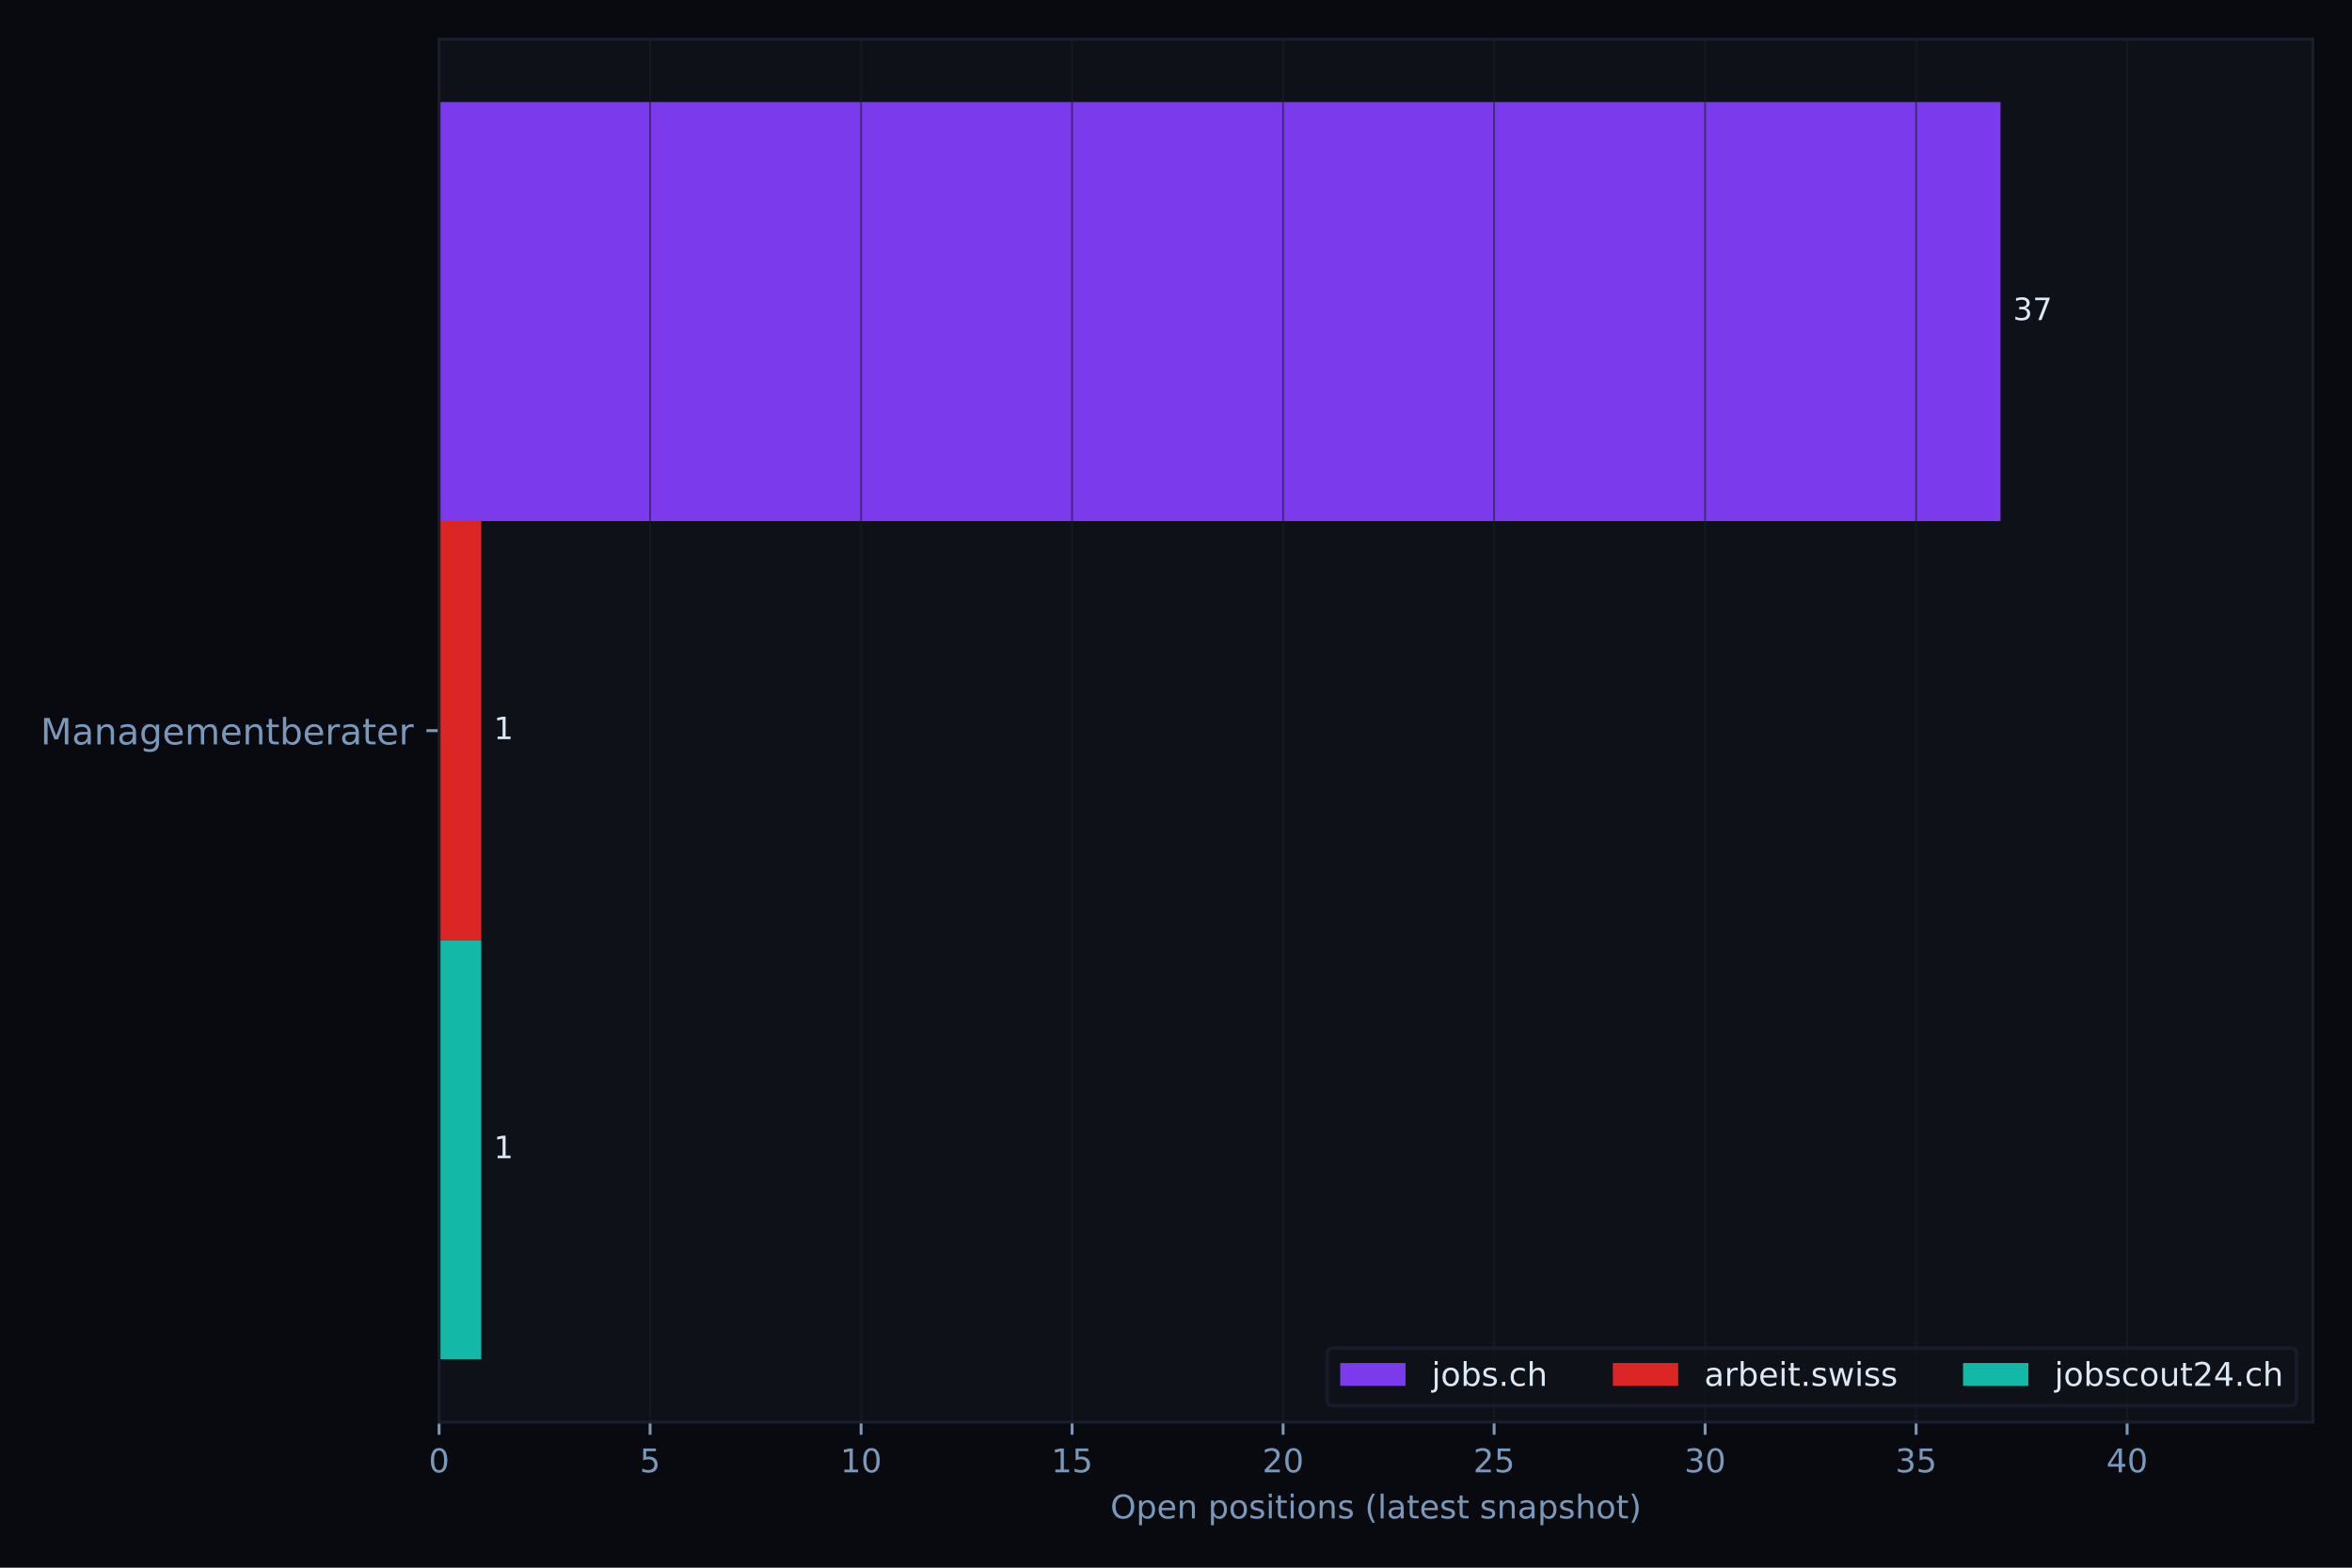
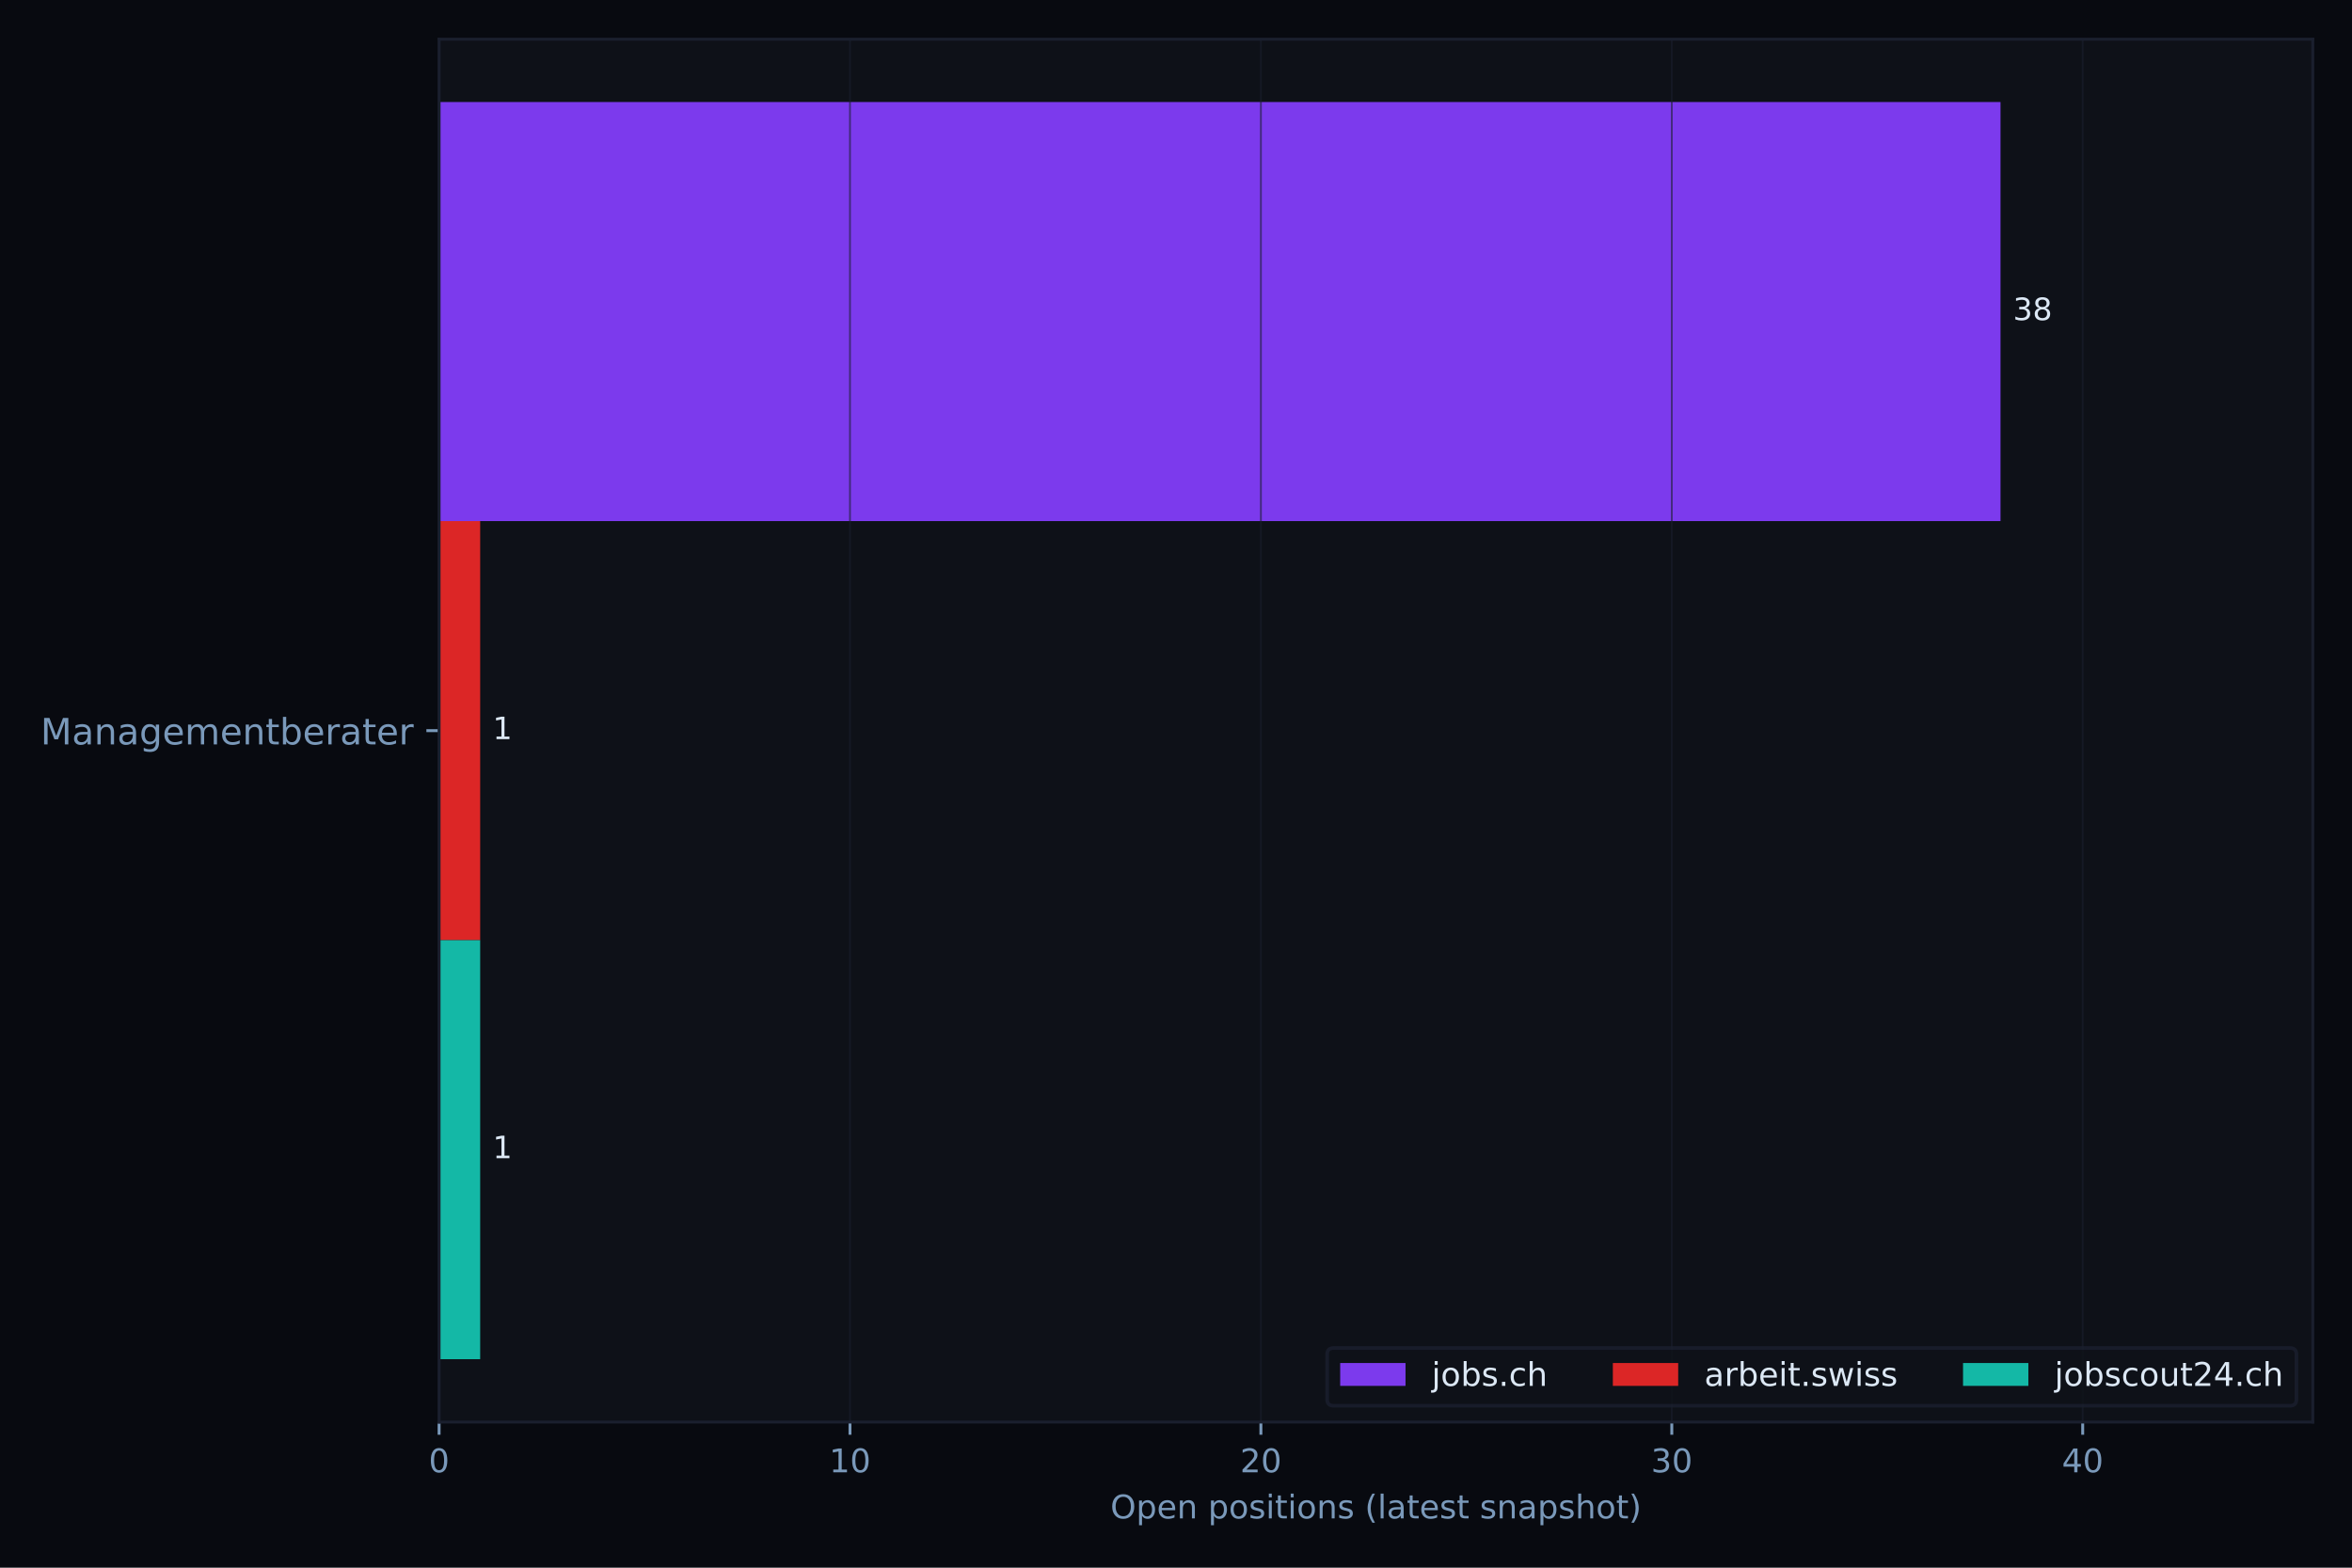
<svg xmlns="http://www.w3.org/2000/svg" xmlns:xlink="http://www.w3.org/1999/xlink" width="648pt" height="432pt" viewBox="0 0 648 432" version="1.1">
  <defs>
    <style type="text/css">*{stroke-linejoin: round; stroke-linecap: butt}</style>
  </defs>
  <g id="figure_1">
    <g id="patch_1">
      <path d="M 0 432  L 648 432  L 648 0  L 0 0  z " style="fill: #080a10" />
    </g>
    <g id="axes_1">
      <g id="patch_2">
        <path d="M 120.973 391.873  L 637.2 391.873  L 637.2 10.8  L 120.973 10.8  z " style="fill: #0e1118" />
      </g>
      <g id="patch_3">
        <path d="M 120.973 28.121  L 551.162 28.121  L 551.162 143.598  L 120.973 143.598  z " clip-path="url(#pd82a28cc03)" style="fill: #7c3aed" />
      </g>
      <g id="patch_4">
-         <path d="M 120.973 143.598  L 132.599 143.598  L 132.599 259.075  L 120.973 259.075  z " clip-path="url(#pd82a28cc03)" style="fill: #dc2626" />
+         <path d="M 120.973 143.598  L 132.294 143.598  L 132.294 259.075  L 120.973 259.075  z " clip-path="url(#pd82a28cc03)" style="fill: #dc2626" />
      </g>
      <g id="patch_5">
-         <path d="M 120.973 259.075  L 132.599 259.075  L 132.599 374.551  L 120.973 374.551  z " clip-path="url(#pd82a28cc03)" style="fill: #14b8a6" />
+         <path d="M 120.973 259.075  L 132.294 259.075  L 132.294 374.551  L 120.973 374.551  z " clip-path="url(#pd82a28cc03)" style="fill: #14b8a6" />
      </g>
      <g id="matplotlib.axis_1">
        <g id="xtick_1">
          <g id="line2d_1">
            <path d="M 120.973 391.873  L 120.973 10.8  " clip-path="url(#pd82a28cc03)" style="fill: none; stroke: #1a1f2e; stroke-opacity: 0.6; stroke-width: 0.5; stroke-linecap: square" />
          </g>
          <g id="line2d_2">
            <defs>
              <path id="mff3be124f5" d="M 0 0  L 0 3.5  " style="stroke: #7a99ba; stroke-width: 0.8" />
            </defs>
            <g>
              <use xlink:href="#mff3be124f5" x="120.973" y="391.873" style="fill: #7a99ba; stroke: #7a99ba; stroke-width: 0.8" />
            </g>
          </g>
          <g id="text_1">
            <g style="fill: #7a99ba" transform="translate(118.1096 405.7113) scale(0.09 -0.09)">
              <defs>
                <path id="DejaVuSans-30" d="M 2034 4250  Q 1547 4250 1301 3770  Q 1056 3291 1056 2328  Q 1056 1369 1301 889  Q 1547 409 2034 409  Q 2525 409 2770 889  Q 3016 1369 3016 2328  Q 3016 3291 2770 3770  Q 2525 4250 2034 4250  z M 2034 4750  Q 2819 4750 3233 4129  Q 3647 3509 3647 2328  Q 3647 1150 3233 529  Q 2819 -91 2034 -91  Q 1250 -91 836 529  Q 422 1150 422 2328  Q 422 3509 836 4129  Q 1250 4750 2034 4750  z " transform="scale(0.015625)" />
              </defs>
              <use xlink:href="#DejaVuSans-30" />
            </g>
          </g>
        </g>
        <g id="xtick_2">
          <g id="line2d_3">
-             <path d="M 179.106 391.873  L 179.106 10.8  " clip-path="url(#pd82a28cc03)" style="fill: none; stroke: #1a1f2e; stroke-opacity: 0.6; stroke-width: 0.5; stroke-linecap: square" />
+             <path d="M 234.18 391.873  L 234.18 10.8  " clip-path="url(#pd82a28cc03)" style="fill: none; stroke: #1a1f2e; stroke-opacity: 0.6; stroke-width: 0.5; stroke-linecap: square" />
          </g>
          <g id="line2d_4">
            <g>
-               <use xlink:href="#mff3be124f5" x="179.106" y="391.873" style="fill: #7a99ba; stroke: #7a99ba; stroke-width: 0.8" />
+               <use xlink:href="#mff3be124f5" x="234.18" y="391.873" style="fill: #7a99ba; stroke: #7a99ba; stroke-width: 0.8" />
            </g>
          </g>
          <g id="text_2">
-             <g style="fill: #7a99ba" transform="translate(176.2433 405.7113) scale(0.09 -0.09)">
-               <defs>
-                 <path id="DejaVuSans-35" d="M 691 4666  L 3169 4666  L 3169 4134  L 1269 4134  L 1269 2991  Q 1406 3038 1543 3061  Q 1681 3084 1819 3084  Q 2600 3084 3056 2656  Q 3513 2228 3513 1497  Q 3513 744 3044 326  Q 2575 -91 1722 -91  Q 1428 -91 1123 -41  Q 819 9 494 109  L 494 744  Q 775 591 1075 516  Q 1375 441 1709 441  Q 2250 441 2565 725  Q 2881 1009 2881 1497  Q 2881 1984 2565 2268  Q 2250 2553 1709 2553  Q 1456 2553 1204 2497  Q 953 2441 691 2322  L 691 4666  z " transform="scale(0.015625)" />
-               </defs>
-               <use xlink:href="#DejaVuSans-35" />
+             <g style="fill: #7a99ba" transform="translate(228.4542 405.7113) scale(0.09 -0.09)">
+               <defs>
+                 <path id="DejaVuSans-31" d="M 794 531  L 1825 531  L 1825 4091  L 703 3866  L 703 4441  L 1819 4666  L 2450 4666  L 2450 531  L 3481 531  L 3481 0  L 794 0  L 794 531  z " transform="scale(0.015625)" />
+               </defs>
+               <use xlink:href="#DejaVuSans-31" />
+               <use xlink:href="#DejaVuSans-30" x="63.623" />
            </g>
          </g>
        </g>
        <g id="xtick_3">
          <g id="line2d_5">
-             <path d="M 237.24 391.873  L 237.24 10.8  " clip-path="url(#pd82a28cc03)" style="fill: none; stroke: #1a1f2e; stroke-opacity: 0.6; stroke-width: 0.5; stroke-linecap: square" />
+             <path d="M 347.388 391.873  L 347.388 10.8  " clip-path="url(#pd82a28cc03)" style="fill: none; stroke: #1a1f2e; stroke-opacity: 0.6; stroke-width: 0.5; stroke-linecap: square" />
          </g>
          <g id="line2d_6">
            <g>
-               <use xlink:href="#mff3be124f5" x="237.24" y="391.873" style="fill: #7a99ba; stroke: #7a99ba; stroke-width: 0.8" />
+               <use xlink:href="#mff3be124f5" x="347.388" y="391.873" style="fill: #7a99ba; stroke: #7a99ba; stroke-width: 0.8" />
            </g>
          </g>
          <g id="text_3">
-             <g style="fill: #7a99ba" transform="translate(231.5139 405.7113) scale(0.09 -0.09)">
-               <defs>
-                 <path id="DejaVuSans-31" d="M 794 531  L 1825 531  L 1825 4091  L 703 3866  L 703 4441  L 1819 4666  L 2450 4666  L 2450 531  L 3481 531  L 3481 0  L 794 0  L 794 531  z " transform="scale(0.015625)" />
-               </defs>
-               <use xlink:href="#DejaVuSans-31" />
+             <g style="fill: #7a99ba" transform="translate(341.6619 405.7113) scale(0.09 -0.09)">
+               <defs>
+                 <path id="DejaVuSans-32" d="M 1228 531  L 3431 531  L 3431 0  L 469 0  L 469 531  Q 828 903 1448 1529  Q 2069 2156 2228 2338  Q 2531 2678 2651 2914  Q 2772 3150 2772 3378  Q 2772 3750 2511 3984  Q 2250 4219 1831 4219  Q 1534 4219 1204 4116  Q 875 4013 500 3803  L 500 4441  Q 881 4594 1212 4672  Q 1544 4750 1819 4750  Q 2544 4750 2975 4387  Q 3406 4025 3406 3419  Q 3406 3131 3298 2873  Q 3191 2616 2906 2266  Q 2828 2175 2409 1742  Q 1991 1309 1228 531  z " transform="scale(0.015625)" />
+               </defs>
+               <use xlink:href="#DejaVuSans-32" />
              <use xlink:href="#DejaVuSans-30" x="63.623" />
            </g>
          </g>
        </g>
        <g id="xtick_4">
          <g id="line2d_7">
-             <path d="M 295.374 391.873  L 295.374 10.8  " clip-path="url(#pd82a28cc03)" style="fill: none; stroke: #1a1f2e; stroke-opacity: 0.6; stroke-width: 0.5; stroke-linecap: square" />
+             <path d="M 460.596 391.873  L 460.596 10.8  " clip-path="url(#pd82a28cc03)" style="fill: none; stroke: #1a1f2e; stroke-opacity: 0.6; stroke-width: 0.5; stroke-linecap: square" />
          </g>
          <g id="line2d_8">
            <g>
-               <use xlink:href="#mff3be124f5" x="295.374" y="391.873" style="fill: #7a99ba; stroke: #7a99ba; stroke-width: 0.8" />
+               <use xlink:href="#mff3be124f5" x="460.596" y="391.873" style="fill: #7a99ba; stroke: #7a99ba; stroke-width: 0.8" />
            </g>
          </g>
          <g id="text_4">
-             <g style="fill: #7a99ba" transform="translate(289.6476 405.7113) scale(0.09 -0.09)">
-               <use xlink:href="#DejaVuSans-31" />
-               <use xlink:href="#DejaVuSans-35" x="63.623" />
+             <g style="fill: #7a99ba" transform="translate(454.8697 405.7113) scale(0.09 -0.09)">
+               <defs>
+                 <path id="DejaVuSans-33" d="M 2597 2516  Q 3050 2419 3304 2112  Q 3559 1806 3559 1356  Q 3559 666 3084 287  Q 2609 -91 1734 -91  Q 1441 -91 1130 -33  Q 819 25 488 141  L 488 750  Q 750 597 1062 519  Q 1375 441 1716 441  Q 2309 441 2620 675  Q 2931 909 2931 1356  Q 2931 1769 2642 2001  Q 2353 2234 1838 2234  L 1294 2234  L 1294 2753  L 1863 2753  Q 2328 2753 2575 2939  Q 2822 3125 2822 3475  Q 2822 3834 2567 4026  Q 2313 4219 1838 4219  Q 1578 4219 1281 4162  Q 984 4106 628 3988  L 628 4550  Q 988 4650 1302 4700  Q 1616 4750 1894 4750  Q 2613 4750 3031 4423  Q 3450 4097 3450 3541  Q 3450 3153 3228 2886  Q 3006 2619 2597 2516  z " transform="scale(0.015625)" />
+               </defs>
+               <use xlink:href="#DejaVuSans-33" />
+               <use xlink:href="#DejaVuSans-30" x="63.623" />
            </g>
          </g>
        </g>
        <g id="xtick_5">
          <g id="line2d_9">
-             <path d="M 353.508 391.873  L 353.508 10.8  " clip-path="url(#pd82a28cc03)" style="fill: none; stroke: #1a1f2e; stroke-opacity: 0.6; stroke-width: 0.5; stroke-linecap: square" />
+             <path d="M 573.804 391.873  L 573.804 10.8  " clip-path="url(#pd82a28cc03)" style="fill: none; stroke: #1a1f2e; stroke-opacity: 0.6; stroke-width: 0.5; stroke-linecap: square" />
          </g>
          <g id="line2d_10">
            <g>
-               <use xlink:href="#mff3be124f5" x="353.508" y="391.873" style="fill: #7a99ba; stroke: #7a99ba; stroke-width: 0.8" />
+               <use xlink:href="#mff3be124f5" x="573.804" y="391.873" style="fill: #7a99ba; stroke: #7a99ba; stroke-width: 0.8" />
            </g>
          </g>
          <g id="text_5">
-             <g style="fill: #7a99ba" transform="translate(347.7813 405.7113) scale(0.09 -0.09)">
-               <defs>
-                 <path id="DejaVuSans-32" d="M 1228 531  L 3431 531  L 3431 0  L 469 0  L 469 531  Q 828 903 1448 1529  Q 2069 2156 2228 2338  Q 2531 2678 2651 2914  Q 2772 3150 2772 3378  Q 2772 3750 2511 3984  Q 2250 4219 1831 4219  Q 1534 4219 1204 4116  Q 875 4013 500 3803  L 500 4441  Q 881 4594 1212 4672  Q 1544 4750 1819 4750  Q 2544 4750 2975 4387  Q 3406 4025 3406 3419  Q 3406 3131 3298 2873  Q 3191 2616 2906 2266  Q 2828 2175 2409 1742  Q 1991 1309 1228 531  z " transform="scale(0.015625)" />
-               </defs>
-               <use xlink:href="#DejaVuSans-32" />
-               <use xlink:href="#DejaVuSans-30" x="63.623" />
-             </g>
-           </g>
-         </g>
-         <g id="xtick_6">
-           <g id="line2d_11">
-             <path d="M 411.641 391.873  L 411.641 10.8  " clip-path="url(#pd82a28cc03)" style="fill: none; stroke: #1a1f2e; stroke-opacity: 0.6; stroke-width: 0.5; stroke-linecap: square" />
-           </g>
-           <g id="line2d_12">
-             <g>
-               <use xlink:href="#mff3be124f5" x="411.641" y="391.873" style="fill: #7a99ba; stroke: #7a99ba; stroke-width: 0.8" />
-             </g>
-           </g>
-           <g id="text_6">
-             <g style="fill: #7a99ba" transform="translate(405.915 405.7113) scale(0.09 -0.09)">
-               <use xlink:href="#DejaVuSans-32" />
-               <use xlink:href="#DejaVuSans-35" x="63.623" />
-             </g>
-           </g>
-         </g>
-         <g id="xtick_7">
-           <g id="line2d_13">
-             <path d="M 469.775 391.873  L 469.775 10.8  " clip-path="url(#pd82a28cc03)" style="fill: none; stroke: #1a1f2e; stroke-opacity: 0.6; stroke-width: 0.5; stroke-linecap: square" />
-           </g>
-           <g id="line2d_14">
-             <g>
-               <use xlink:href="#mff3be124f5" x="469.775" y="391.873" style="fill: #7a99ba; stroke: #7a99ba; stroke-width: 0.8" />
-             </g>
-           </g>
-           <g id="text_7">
-             <g style="fill: #7a99ba" transform="translate(464.0487 405.7113) scale(0.09 -0.09)">
-               <defs>
-                 <path id="DejaVuSans-33" d="M 2597 2516  Q 3050 2419 3304 2112  Q 3559 1806 3559 1356  Q 3559 666 3084 287  Q 2609 -91 1734 -91  Q 1441 -91 1130 -33  Q 819 25 488 141  L 488 750  Q 750 597 1062 519  Q 1375 441 1716 441  Q 2309 441 2620 675  Q 2931 909 2931 1356  Q 2931 1769 2642 2001  Q 2353 2234 1838 2234  L 1294 2234  L 1294 2753  L 1863 2753  Q 2328 2753 2575 2939  Q 2822 3125 2822 3475  Q 2822 3834 2567 4026  Q 2313 4219 1838 4219  Q 1578 4219 1281 4162  Q 984 4106 628 3988  L 628 4550  Q 988 4650 1302 4700  Q 1616 4750 1894 4750  Q 2613 4750 3031 4423  Q 3450 4097 3450 3541  Q 3450 3153 3228 2886  Q 3006 2619 2597 2516  z " transform="scale(0.015625)" />
-               </defs>
-               <use xlink:href="#DejaVuSans-33" />
-               <use xlink:href="#DejaVuSans-30" x="63.623" />
-             </g>
-           </g>
-         </g>
-         <g id="xtick_8">
-           <g id="line2d_15">
-             <path d="M 527.909 391.873  L 527.909 10.8  " clip-path="url(#pd82a28cc03)" style="fill: none; stroke: #1a1f2e; stroke-opacity: 0.6; stroke-width: 0.5; stroke-linecap: square" />
-           </g>
-           <g id="line2d_16">
-             <g>
-               <use xlink:href="#mff3be124f5" x="527.909" y="391.873" style="fill: #7a99ba; stroke: #7a99ba; stroke-width: 0.8" />
-             </g>
-           </g>
-           <g id="text_8">
-             <g style="fill: #7a99ba" transform="translate(522.1824 405.7113) scale(0.09 -0.09)">
-               <use xlink:href="#DejaVuSans-33" />
-               <use xlink:href="#DejaVuSans-35" x="63.623" />
-             </g>
-           </g>
-         </g>
-         <g id="xtick_9">
-           <g id="line2d_17">
-             <path d="M 586.042 391.873  L 586.042 10.8  " clip-path="url(#pd82a28cc03)" style="fill: none; stroke: #1a1f2e; stroke-opacity: 0.6; stroke-width: 0.5; stroke-linecap: square" />
-           </g>
-           <g id="line2d_18">
-             <g>
-               <use xlink:href="#mff3be124f5" x="586.042" y="391.873" style="fill: #7a99ba; stroke: #7a99ba; stroke-width: 0.8" />
-             </g>
-           </g>
-           <g id="text_9">
-             <g style="fill: #7a99ba" transform="translate(580.3161 405.7113) scale(0.09 -0.09)">
+             <g style="fill: #7a99ba" transform="translate(568.0774 405.7113) scale(0.09 -0.09)">
              <defs>
                <path id="DejaVuSans-34" d="M 2419 4116  L 825 1625  L 2419 1625  L 2419 4116  z M 2253 4666  L 3047 4666  L 3047 1625  L 3713 1625  L 3713 1100  L 3047 1100  L 3047 0  L 2419 0  L 2419 1100  L 313 1100  L 313 1709  L 2253 4666  z " transform="scale(0.015625)" />
              </defs>
              <use xlink:href="#DejaVuSans-34" />
              <use xlink:href="#DejaVuSans-30" x="63.623" />
            </g>
          </g>
        </g>
-         <g id="text_10">
+         <g id="text_6">
          <g style="fill: #7a99ba" transform="translate(305.9227 418.4216) scale(0.09 -0.09)">
            <defs>
              <path id="DejaVuSans-4f" d="M 2522 4238  Q 1834 4238 1429 3725  Q 1025 3213 1025 2328  Q 1025 1447 1429 934  Q 1834 422 2522 422  Q 3209 422 3611 934  Q 4013 1447 4013 2328  Q 4013 3213 3611 3725  Q 3209 4238 2522 4238  z M 2522 4750  Q 3503 4750 4090 4092  Q 4678 3434 4678 2328  Q 4678 1225 4090 567  Q 3503 -91 2522 -91  Q 1538 -91 948 565  Q 359 1222 359 2328  Q 359 3434 948 4092  Q 1538 4750 2522 4750  z " transform="scale(0.015625)" />
              <path id="DejaVuSans-70" d="M 1159 525  L 1159 -1331  L 581 -1331  L 581 3500  L 1159 3500  L 1159 2969  Q 1341 3281 1617 3432  Q 1894 3584 2278 3584  Q 2916 3584 3314 3078  Q 3713 2572 3713 1747  Q 3713 922 3314 415  Q 2916 -91 2278 -91  Q 1894 -91 1617 61  Q 1341 213 1159 525  z M 3116 1747  Q 3116 2381 2855 2742  Q 2594 3103 2138 3103  Q 1681 3103 1420 2742  Q 1159 2381 1159 1747  Q 1159 1113 1420 752  Q 1681 391 2138 391  Q 2594 391 2855 752  Q 3116 1113 3116 1747  z " transform="scale(0.015625)" />
              <path id="DejaVuSans-65" d="M 3597 1894  L 3597 1613  L 953 1613  Q 991 1019 1311 708  Q 1631 397 2203 397  Q 2534 397 2845 478  Q 3156 559 3463 722  L 3463 178  Q 3153 47 2828 -22  Q 2503 -91 2169 -91  Q 1331 -91 842 396  Q 353 884 353 1716  Q 353 2575 817 3079  Q 1281 3584 2069 3584  Q 2775 3584 3186 3129  Q 3597 2675 3597 1894  z M 3022 2063  Q 3016 2534 2758 2815  Q 2500 3097 2075 3097  Q 1594 3097 1305 2825  Q 1016 2553 972 2059  L 3022 2063  z " transform="scale(0.015625)" />
              <path id="DejaVuSans-6e" d="M 3513 2113  L 3513 0  L 2938 0  L 2938 2094  Q 2938 2591 2744 2837  Q 2550 3084 2163 3084  Q 1697 3084 1428 2787  Q 1159 2491 1159 1978  L 1159 0  L 581 0  L 581 3500  L 1159 3500  L 1159 2956  Q 1366 3272 1645 3428  Q 1925 3584 2291 3584  Q 2894 3584 3203 3211  Q 3513 2838 3513 2113  z " transform="scale(0.015625)" />
              <path id="DejaVuSans-20" transform="scale(0.015625)" />
              <path id="DejaVuSans-6f" d="M 1959 3097  Q 1497 3097 1228 2736  Q 959 2375 959 1747  Q 959 1119 1226 758  Q 1494 397 1959 397  Q 2419 397 2687 759  Q 2956 1122 2956 1747  Q 2956 2369 2687 2733  Q 2419 3097 1959 3097  z M 1959 3584  Q 2709 3584 3137 3096  Q 3566 2609 3566 1747  Q 3566 888 3137 398  Q 2709 -91 1959 -91  Q 1206 -91 779 398  Q 353 888 353 1747  Q 353 2609 779 3096  Q 1206 3584 1959 3584  z " transform="scale(0.015625)" />
              <path id="DejaVuSans-73" d="M 2834 3397  L 2834 2853  Q 2591 2978 2328 3040  Q 2066 3103 1784 3103  Q 1356 3103 1142 2972  Q 928 2841 928 2578  Q 928 2378 1081 2264  Q 1234 2150 1697 2047  L 1894 2003  Q 2506 1872 2764 1633  Q 3022 1394 3022 966  Q 3022 478 2636 193  Q 2250 -91 1575 -91  Q 1294 -91 989 -36  Q 684 19 347 128  L 347 722  Q 666 556 975 473  Q 1284 391 1588 391  Q 1994 391 2212 530  Q 2431 669 2431 922  Q 2431 1156 2273 1281  Q 2116 1406 1581 1522  L 1381 1569  Q 847 1681 609 1914  Q 372 2147 372 2553  Q 372 3047 722 3315  Q 1072 3584 1716 3584  Q 2034 3584 2315 3537  Q 2597 3491 2834 3397  z " transform="scale(0.015625)" />
              <path id="DejaVuSans-69" d="M 603 3500  L 1178 3500  L 1178 0  L 603 0  L 603 3500  z M 603 4863  L 1178 4863  L 1178 4134  L 603 4134  L 603 4863  z " transform="scale(0.015625)" />
              <path id="DejaVuSans-74" d="M 1172 4494  L 1172 3500  L 2356 3500  L 2356 3053  L 1172 3053  L 1172 1153  Q 1172 725 1289 603  Q 1406 481 1766 481  L 2356 481  L 2356 0  L 1766 0  Q 1100 0 847 248  Q 594 497 594 1153  L 594 3053  L 172 3053  L 172 3500  L 594 3500  L 594 4494  L 1172 4494  z " transform="scale(0.015625)" />
              <path id="DejaVuSans-28" d="M 1984 4856  Q 1566 4138 1362 3434  Q 1159 2731 1159 2009  Q 1159 1288 1364 580  Q 1569 -128 1984 -844  L 1484 -844  Q 1016 -109 783 600  Q 550 1309 550 2009  Q 550 2706 781 3412  Q 1013 4119 1484 4856  L 1984 4856  z " transform="scale(0.015625)" />
              <path id="DejaVuSans-6c" d="M 603 4863  L 1178 4863  L 1178 0  L 603 0  L 603 4863  z " transform="scale(0.015625)" />
              <path id="DejaVuSans-61" d="M 2194 1759  Q 1497 1759 1228 1600  Q 959 1441 959 1056  Q 959 750 1161 570  Q 1363 391 1709 391  Q 2188 391 2477 730  Q 2766 1069 2766 1631  L 2766 1759  L 2194 1759  z M 3341 1997  L 3341 0  L 2766 0  L 2766 531  Q 2569 213 2275 61  Q 1981 -91 1556 -91  Q 1019 -91 701 211  Q 384 513 384 1019  Q 384 1609 779 1909  Q 1175 2209 1959 2209  L 2766 2209  L 2766 2266  Q 2766 2663 2505 2880  Q 2244 3097 1772 3097  Q 1472 3097 1187 3025  Q 903 2953 641 2809  L 641 3341  Q 956 3463 1253 3523  Q 1550 3584 1831 3584  Q 2591 3584 2966 3190  Q 3341 2797 3341 1997  z " transform="scale(0.015625)" />
              <path id="DejaVuSans-68" d="M 3513 2113  L 3513 0  L 2938 0  L 2938 2094  Q 2938 2591 2744 2837  Q 2550 3084 2163 3084  Q 1697 3084 1428 2787  Q 1159 2491 1159 1978  L 1159 0  L 581 0  L 581 4863  L 1159 4863  L 1159 2956  Q 1366 3272 1645 3428  Q 1925 3584 2291 3584  Q 2894 3584 3203 3211  Q 3513 2838 3513 2113  z " transform="scale(0.015625)" />
              <path id="DejaVuSans-29" d="M 513 4856  L 1013 4856  Q 1481 4119 1714 3412  Q 1947 2706 1947 2009  Q 1947 1309 1714 600  Q 1481 -109 1013 -844  L 513 -844  Q 928 -128 1133 580  Q 1338 1288 1338 2009  Q 1338 2731 1133 3434  Q 928 4138 513 4856  z " transform="scale(0.015625)" />
            </defs>
            <use xlink:href="#DejaVuSans-4f" />
            <use xlink:href="#DejaVuSans-70" x="78.711" />
            <use xlink:href="#DejaVuSans-65" x="142.188" />
            <use xlink:href="#DejaVuSans-6e" x="203.711" />
            <use xlink:href="#DejaVuSans-20" x="267.09" />
            <use xlink:href="#DejaVuSans-70" x="298.877" />
            <use xlink:href="#DejaVuSans-6f" x="362.354" />
            <use xlink:href="#DejaVuSans-73" x="423.535" />
            <use xlink:href="#DejaVuSans-69" x="475.635" />
            <use xlink:href="#DejaVuSans-74" x="503.418" />
            <use xlink:href="#DejaVuSans-69" x="542.627" />
            <use xlink:href="#DejaVuSans-6f" x="570.41" />
            <use xlink:href="#DejaVuSans-6e" x="631.592" />
            <use xlink:href="#DejaVuSans-73" x="694.971" />
            <use xlink:href="#DejaVuSans-20" x="747.07" />
            <use xlink:href="#DejaVuSans-28" x="778.857" />
            <use xlink:href="#DejaVuSans-6c" x="817.871" />
            <use xlink:href="#DejaVuSans-61" x="845.654" />
            <use xlink:href="#DejaVuSans-74" x="906.934" />
            <use xlink:href="#DejaVuSans-65" x="946.143" />
            <use xlink:href="#DejaVuSans-73" x="1007.666" />
            <use xlink:href="#DejaVuSans-74" x="1059.766" />
            <use xlink:href="#DejaVuSans-20" x="1098.975" />
            <use xlink:href="#DejaVuSans-73" x="1130.762" />
            <use xlink:href="#DejaVuSans-6e" x="1182.861" />
            <use xlink:href="#DejaVuSans-61" x="1246.24" />
            <use xlink:href="#DejaVuSans-70" x="1307.52" />
            <use xlink:href="#DejaVuSans-73" x="1370.996" />
            <use xlink:href="#DejaVuSans-68" x="1423.096" />
            <use xlink:href="#DejaVuSans-6f" x="1486.475" />
            <use xlink:href="#DejaVuSans-74" x="1547.656" />
            <use xlink:href="#DejaVuSans-29" x="1586.865" />
          </g>
        </g>
      </g>
      <g id="matplotlib.axis_2">
        <g id="ytick_1">
-           <g id="line2d_19">
+           <g id="line2d_11">
            <defs>
              <path id="mdf66c61492" d="M 0 0  L -3.5 0  " style="stroke: #7a99ba; stroke-width: 0.8" />
            </defs>
            <g>
              <use xlink:href="#mdf66c61492" x="120.973" y="201.336" style="fill: #7a99ba; stroke: #7a99ba; stroke-width: 0.8" />
            </g>
          </g>
-           <g id="text_11">
+           <g id="text_7">
            <g style="fill: #7a99ba" transform="translate(11.17273 205.1356) scale(0.1 -0.1)">
              <defs>
                <path id="DejaVuSans-4d" d="M 628 4666  L 1569 4666  L 2759 1491  L 3956 4666  L 4897 4666  L 4897 0  L 4281 0  L 4281 4097  L 3078 897  L 2444 897  L 1241 4097  L 1241 0  L 628 0  L 628 4666  z " transform="scale(0.015625)" />
                <path id="DejaVuSans-67" d="M 2906 1791  Q 2906 2416 2648 2759  Q 2391 3103 1925 3103  Q 1463 3103 1205 2759  Q 947 2416 947 1791  Q 947 1169 1205 825  Q 1463 481 1925 481  Q 2391 481 2648 825  Q 2906 1169 2906 1791  z M 3481 434  Q 3481 -459 3084 -895  Q 2688 -1331 1869 -1331  Q 1566 -1331 1297 -1286  Q 1028 -1241 775 -1147  L 775 -588  Q 1028 -725 1275 -790  Q 1522 -856 1778 -856  Q 2344 -856 2625 -561  Q 2906 -266 2906 331  L 2906 616  Q 2728 306 2450 153  Q 2172 0 1784 0  Q 1141 0 747 490  Q 353 981 353 1791  Q 353 2603 747 3093  Q 1141 3584 1784 3584  Q 2172 3584 2450 3431  Q 2728 3278 2906 2969  L 2906 3500  L 3481 3500  L 3481 434  z " transform="scale(0.015625)" />
                <path id="DejaVuSans-6d" d="M 3328 2828  Q 3544 3216 3844 3400  Q 4144 3584 4550 3584  Q 5097 3584 5394 3201  Q 5691 2819 5691 2113  L 5691 0  L 5113 0  L 5113 2094  Q 5113 2597 4934 2840  Q 4756 3084 4391 3084  Q 3944 3084 3684 2787  Q 3425 2491 3425 1978  L 3425 0  L 2847 0  L 2847 2094  Q 2847 2600 2669 2842  Q 2491 3084 2119 3084  Q 1678 3084 1418 2786  Q 1159 2488 1159 1978  L 1159 0  L 581 0  L 581 3500  L 1159 3500  L 1159 2956  Q 1356 3278 1631 3431  Q 1906 3584 2284 3584  Q 2666 3584 2933 3390  Q 3200 3197 3328 2828  z " transform="scale(0.015625)" />
                <path id="DejaVuSans-62" d="M 3116 1747  Q 3116 2381 2855 2742  Q 2594 3103 2138 3103  Q 1681 3103 1420 2742  Q 1159 2381 1159 1747  Q 1159 1113 1420 752  Q 1681 391 2138 391  Q 2594 391 2855 752  Q 3116 1113 3116 1747  z M 1159 2969  Q 1341 3281 1617 3432  Q 1894 3584 2278 3584  Q 2916 3584 3314 3078  Q 3713 2572 3713 1747  Q 3713 922 3314 415  Q 2916 -91 2278 -91  Q 1894 -91 1617 61  Q 1341 213 1159 525  L 1159 0  L 581 0  L 581 4863  L 1159 4863  L 1159 2969  z " transform="scale(0.015625)" />
                <path id="DejaVuSans-72" d="M 2631 2963  Q 2534 3019 2420 3045  Q 2306 3072 2169 3072  Q 1681 3072 1420 2755  Q 1159 2438 1159 1844  L 1159 0  L 581 0  L 581 3500  L 1159 3500  L 1159 2956  Q 1341 3275 1631 3429  Q 1922 3584 2338 3584  Q 2397 3584 2469 3576  Q 2541 3569 2628 3553  L 2631 2963  z " transform="scale(0.015625)" />
              </defs>
              <use xlink:href="#DejaVuSans-4d" />
              <use xlink:href="#DejaVuSans-61" x="86.279" />
              <use xlink:href="#DejaVuSans-6e" x="147.559" />
              <use xlink:href="#DejaVuSans-61" x="210.938" />
              <use xlink:href="#DejaVuSans-67" x="272.217" />
              <use xlink:href="#DejaVuSans-65" x="335.693" />
              <use xlink:href="#DejaVuSans-6d" x="397.217" />
              <use xlink:href="#DejaVuSans-65" x="494.629" />
              <use xlink:href="#DejaVuSans-6e" x="556.152" />
              <use xlink:href="#DejaVuSans-74" x="619.531" />
              <use xlink:href="#DejaVuSans-62" x="658.74" />
              <use xlink:href="#DejaVuSans-65" x="722.217" />
              <use xlink:href="#DejaVuSans-72" x="783.74" />
              <use xlink:href="#DejaVuSans-61" x="824.854" />
              <use xlink:href="#DejaVuSans-74" x="886.133" />
              <use xlink:href="#DejaVuSans-65" x="925.342" />
              <use xlink:href="#DejaVuSans-72" x="986.865" />
            </g>
          </g>
        </g>
      </g>
      <g id="patch_6">
        <path d="M 120.973 391.873  L 120.973 10.8  " style="fill: none; stroke: #1a1f2e; stroke-width: 0.8; stroke-linejoin: miter; stroke-linecap: square" />
      </g>
      <g id="patch_7">
        <path d="M 637.2 391.873  L 637.2 10.8  " style="fill: none; stroke: #1a1f2e; stroke-width: 0.8; stroke-linejoin: miter; stroke-linecap: square" />
      </g>
      <g id="patch_8">
        <path d="M 120.973 391.873  L 637.2 391.873  " style="fill: none; stroke: #1a1f2e; stroke-width: 0.8; stroke-linejoin: miter; stroke-linecap: square" />
      </g>
      <g id="patch_9">
        <path d="M 120.973 10.8  L 637.2 10.8  " style="fill: none; stroke: #1a1f2e; stroke-width: 0.8; stroke-linejoin: miter; stroke-linecap: square" />
      </g>
-       <g id="text_12">
+       <g id="text_8">
        <g style="fill: #dce8f5" transform="translate(554.6036 88.20525) scale(0.085 -0.085)">
          <defs>
-             <path id="DejaVuSans-37" d="M 525 4666  L 3525 4666  L 3525 4397  L 1831 0  L 1172 0  L 2766 4134  L 525 4134  L 525 4666  z " transform="scale(0.015625)" />
+             <path id="DejaVuSans-38" d="M 2034 2216  Q 1584 2216 1326 1975  Q 1069 1734 1069 1313  Q 1069 891 1326 650  Q 1584 409 2034 409  Q 2484 409 2743 651  Q 3003 894 3003 1313  Q 3003 1734 2745 1975  Q 2488 2216 2034 2216  z M 1403 2484  Q 997 2584 770 2862  Q 544 3141 544 3541  Q 544 4100 942 4425  Q 1341 4750 2034 4750  Q 2731 4750 3128 4425  Q 3525 4100 3525 3541  Q 3525 3141 3298 2862  Q 3072 2584 2669 2484  Q 3125 2378 3379 2068  Q 3634 1759 3634 1313  Q 3634 634 3220 271  Q 2806 -91 2034 -91  Q 1263 -91 848 271  Q 434 634 434 1313  Q 434 1759 690 2068  Q 947 2378 1403 2484  z M 1172 3481  Q 1172 3119 1398 2916  Q 1625 2713 2034 2713  Q 2441 2713 2670 2916  Q 2900 3119 2900 3481  Q 2900 3844 2670 4047  Q 2441 4250 2034 4250  Q 1625 4250 1398 4047  Q 1172 3844 1172 3481  z " transform="scale(0.015625)" />
          </defs>
          <use xlink:href="#DejaVuSans-33" />
-           <use xlink:href="#DejaVuSans-37" x="63.623" />
-         </g>
-       </g>
-       <g id="text_13">
-         <g style="fill: #dce8f5" transform="translate(136.041 203.6818) scale(0.085 -0.085)">
+           <use xlink:href="#DejaVuSans-38" x="63.623" />
+         </g>
+       </g>
+       <g id="text_9">
+         <g style="fill: #dce8f5" transform="translate(135.735 203.6818) scale(0.085 -0.085)">
          <use xlink:href="#DejaVuSans-31" />
        </g>
      </g>
-       <g id="text_14">
-         <g style="fill: #dce8f5" transform="translate(136.041 319.1584) scale(0.085 -0.085)">
+       <g id="text_10">
+         <g style="fill: #dce8f5" transform="translate(135.735 319.1584) scale(0.085 -0.085)">
          <use xlink:href="#DejaVuSans-31" />
        </g>
      </g>
      <g id="legend_1">
        <g id="patch_10">
          <path d="M 367.435 387.373  L 630.9 387.373  Q 632.7 387.373 632.7 385.573  L 632.7 373.262  Q 632.7 371.462 630.9 371.462  L 367.435 371.462  Q 365.635 371.462 365.635 373.262  L 365.635 385.573  Q 365.635 387.373 367.435 387.373  z " style="fill: #0e1118; opacity: 0.8; stroke: #1a1f2e; stroke-linejoin: miter" />
        </g>
        <g id="patch_11">
          <path d="M 369.235 381.901  L 387.235 381.901  L 387.235 375.601  L 369.235 375.601  z " style="fill: #7c3aed" />
        </g>
-         <g id="text_15">
+         <g id="text_11">
          <g style="fill: #dce8f5" transform="translate(394.4348 381.901) scale(0.09 -0.09)">
            <defs>
              <path id="DejaVuSans-6a" d="M 603 3500  L 1178 3500  L 1178 -63  Q 1178 -731 923 -1031  Q 669 -1331 103 -1331  L -116 -1331  L -116 -844  L 38 -844  Q 366 -844 484 -692  Q 603 -541 603 -63  L 603 3500  z M 603 4863  L 1178 4863  L 1178 4134  L 603 4134  L 603 4863  z " transform="scale(0.015625)" />
              <path id="DejaVuSans-2e" d="M 684 794  L 1344 794  L 1344 0  L 684 0  L 684 794  z " transform="scale(0.015625)" />
              <path id="DejaVuSans-63" d="M 3122 3366  L 3122 2828  Q 2878 2963 2633 3030  Q 2388 3097 2138 3097  Q 1578 3097 1268 2742  Q 959 2388 959 1747  Q 959 1106 1268 751  Q 1578 397 2138 397  Q 2388 397 2633 464  Q 2878 531 3122 666  L 3122 134  Q 2881 22 2623 -34  Q 2366 -91 2075 -91  Q 1284 -91 818 406  Q 353 903 353 1747  Q 353 2603 823 3093  Q 1294 3584 2113 3584  Q 2378 3584 2631 3529  Q 2884 3475 3122 3366  z " transform="scale(0.015625)" />
            </defs>
            <use xlink:href="#DejaVuSans-6a" />
            <use xlink:href="#DejaVuSans-6f" x="27.783" />
            <use xlink:href="#DejaVuSans-62" x="88.965" />
            <use xlink:href="#DejaVuSans-73" x="152.441" />
            <use xlink:href="#DejaVuSans-2e" x="204.541" />
            <use xlink:href="#DejaVuSans-63" x="236.328" />
            <use xlink:href="#DejaVuSans-68" x="291.309" />
          </g>
        </g>
        <g id="patch_12">
          <path d="M 444.357 381.901  L 462.357 381.901  L 462.357 375.601  L 444.357 375.601  z " style="fill: #dc2626" />
        </g>
-         <g id="text_16">
+         <g id="text_12">
          <g style="fill: #dce8f5" transform="translate(469.5567 381.901) scale(0.09 -0.09)">
            <defs>
              <path id="DejaVuSans-77" d="M 269 3500  L 844 3500  L 1563 769  L 2278 3500  L 2956 3500  L 3675 769  L 4391 3500  L 4966 3500  L 4050 0  L 3372 0  L 2619 2869  L 1863 0  L 1184 0  L 269 3500  z " transform="scale(0.015625)" />
            </defs>
            <use xlink:href="#DejaVuSans-61" />
            <use xlink:href="#DejaVuSans-72" x="61.279" />
            <use xlink:href="#DejaVuSans-62" x="102.393" />
            <use xlink:href="#DejaVuSans-65" x="165.869" />
            <use xlink:href="#DejaVuSans-69" x="227.393" />
            <use xlink:href="#DejaVuSans-74" x="255.176" />
            <use xlink:href="#DejaVuSans-2e" x="294.385" />
            <use xlink:href="#DejaVuSans-73" x="326.172" />
            <use xlink:href="#DejaVuSans-77" x="378.271" />
            <use xlink:href="#DejaVuSans-69" x="460.059" />
            <use xlink:href="#DejaVuSans-73" x="487.842" />
            <use xlink:href="#DejaVuSans-73" x="539.941" />
          </g>
        </g>
        <g id="patch_13">
          <path d="M 540.838 381.901  L 558.838 381.901  L 558.838 375.601  L 540.838 375.601  z " style="fill: #14b8a6" />
        </g>
-         <g id="text_17">
+         <g id="text_13">
          <g style="fill: #dce8f5" transform="translate(566.0381 381.901) scale(0.09 -0.09)">
            <defs>
              <path id="DejaVuSans-75" d="M 544 1381  L 544 3500  L 1119 3500  L 1119 1403  Q 1119 906 1312 657  Q 1506 409 1894 409  Q 2359 409 2629 706  Q 2900 1003 2900 1516  L 2900 3500  L 3475 3500  L 3475 0  L 2900 0  L 2900 538  Q 2691 219 2414 64  Q 2138 -91 1772 -91  Q 1169 -91 856 284  Q 544 659 544 1381  z M 1991 3584  L 1991 3584  z " transform="scale(0.015625)" />
            </defs>
            <use xlink:href="#DejaVuSans-6a" />
            <use xlink:href="#DejaVuSans-6f" x="27.783" />
            <use xlink:href="#DejaVuSans-62" x="88.965" />
            <use xlink:href="#DejaVuSans-73" x="152.441" />
            <use xlink:href="#DejaVuSans-63" x="204.541" />
            <use xlink:href="#DejaVuSans-6f" x="259.521" />
            <use xlink:href="#DejaVuSans-75" x="320.703" />
            <use xlink:href="#DejaVuSans-74" x="384.082" />
            <use xlink:href="#DejaVuSans-32" x="423.291" />
            <use xlink:href="#DejaVuSans-34" x="486.914" />
            <use xlink:href="#DejaVuSans-2e" x="550.537" />
            <use xlink:href="#DejaVuSans-63" x="582.324" />
            <use xlink:href="#DejaVuSans-68" x="637.305" />
          </g>
        </g>
      </g>
    </g>
  </g>
  <defs>
    <clipPath id="pd82a28cc03">
      <rect x="120.973" y="10.8" width="516.227" height="381.073" />
    </clipPath>
  </defs>
</svg>
